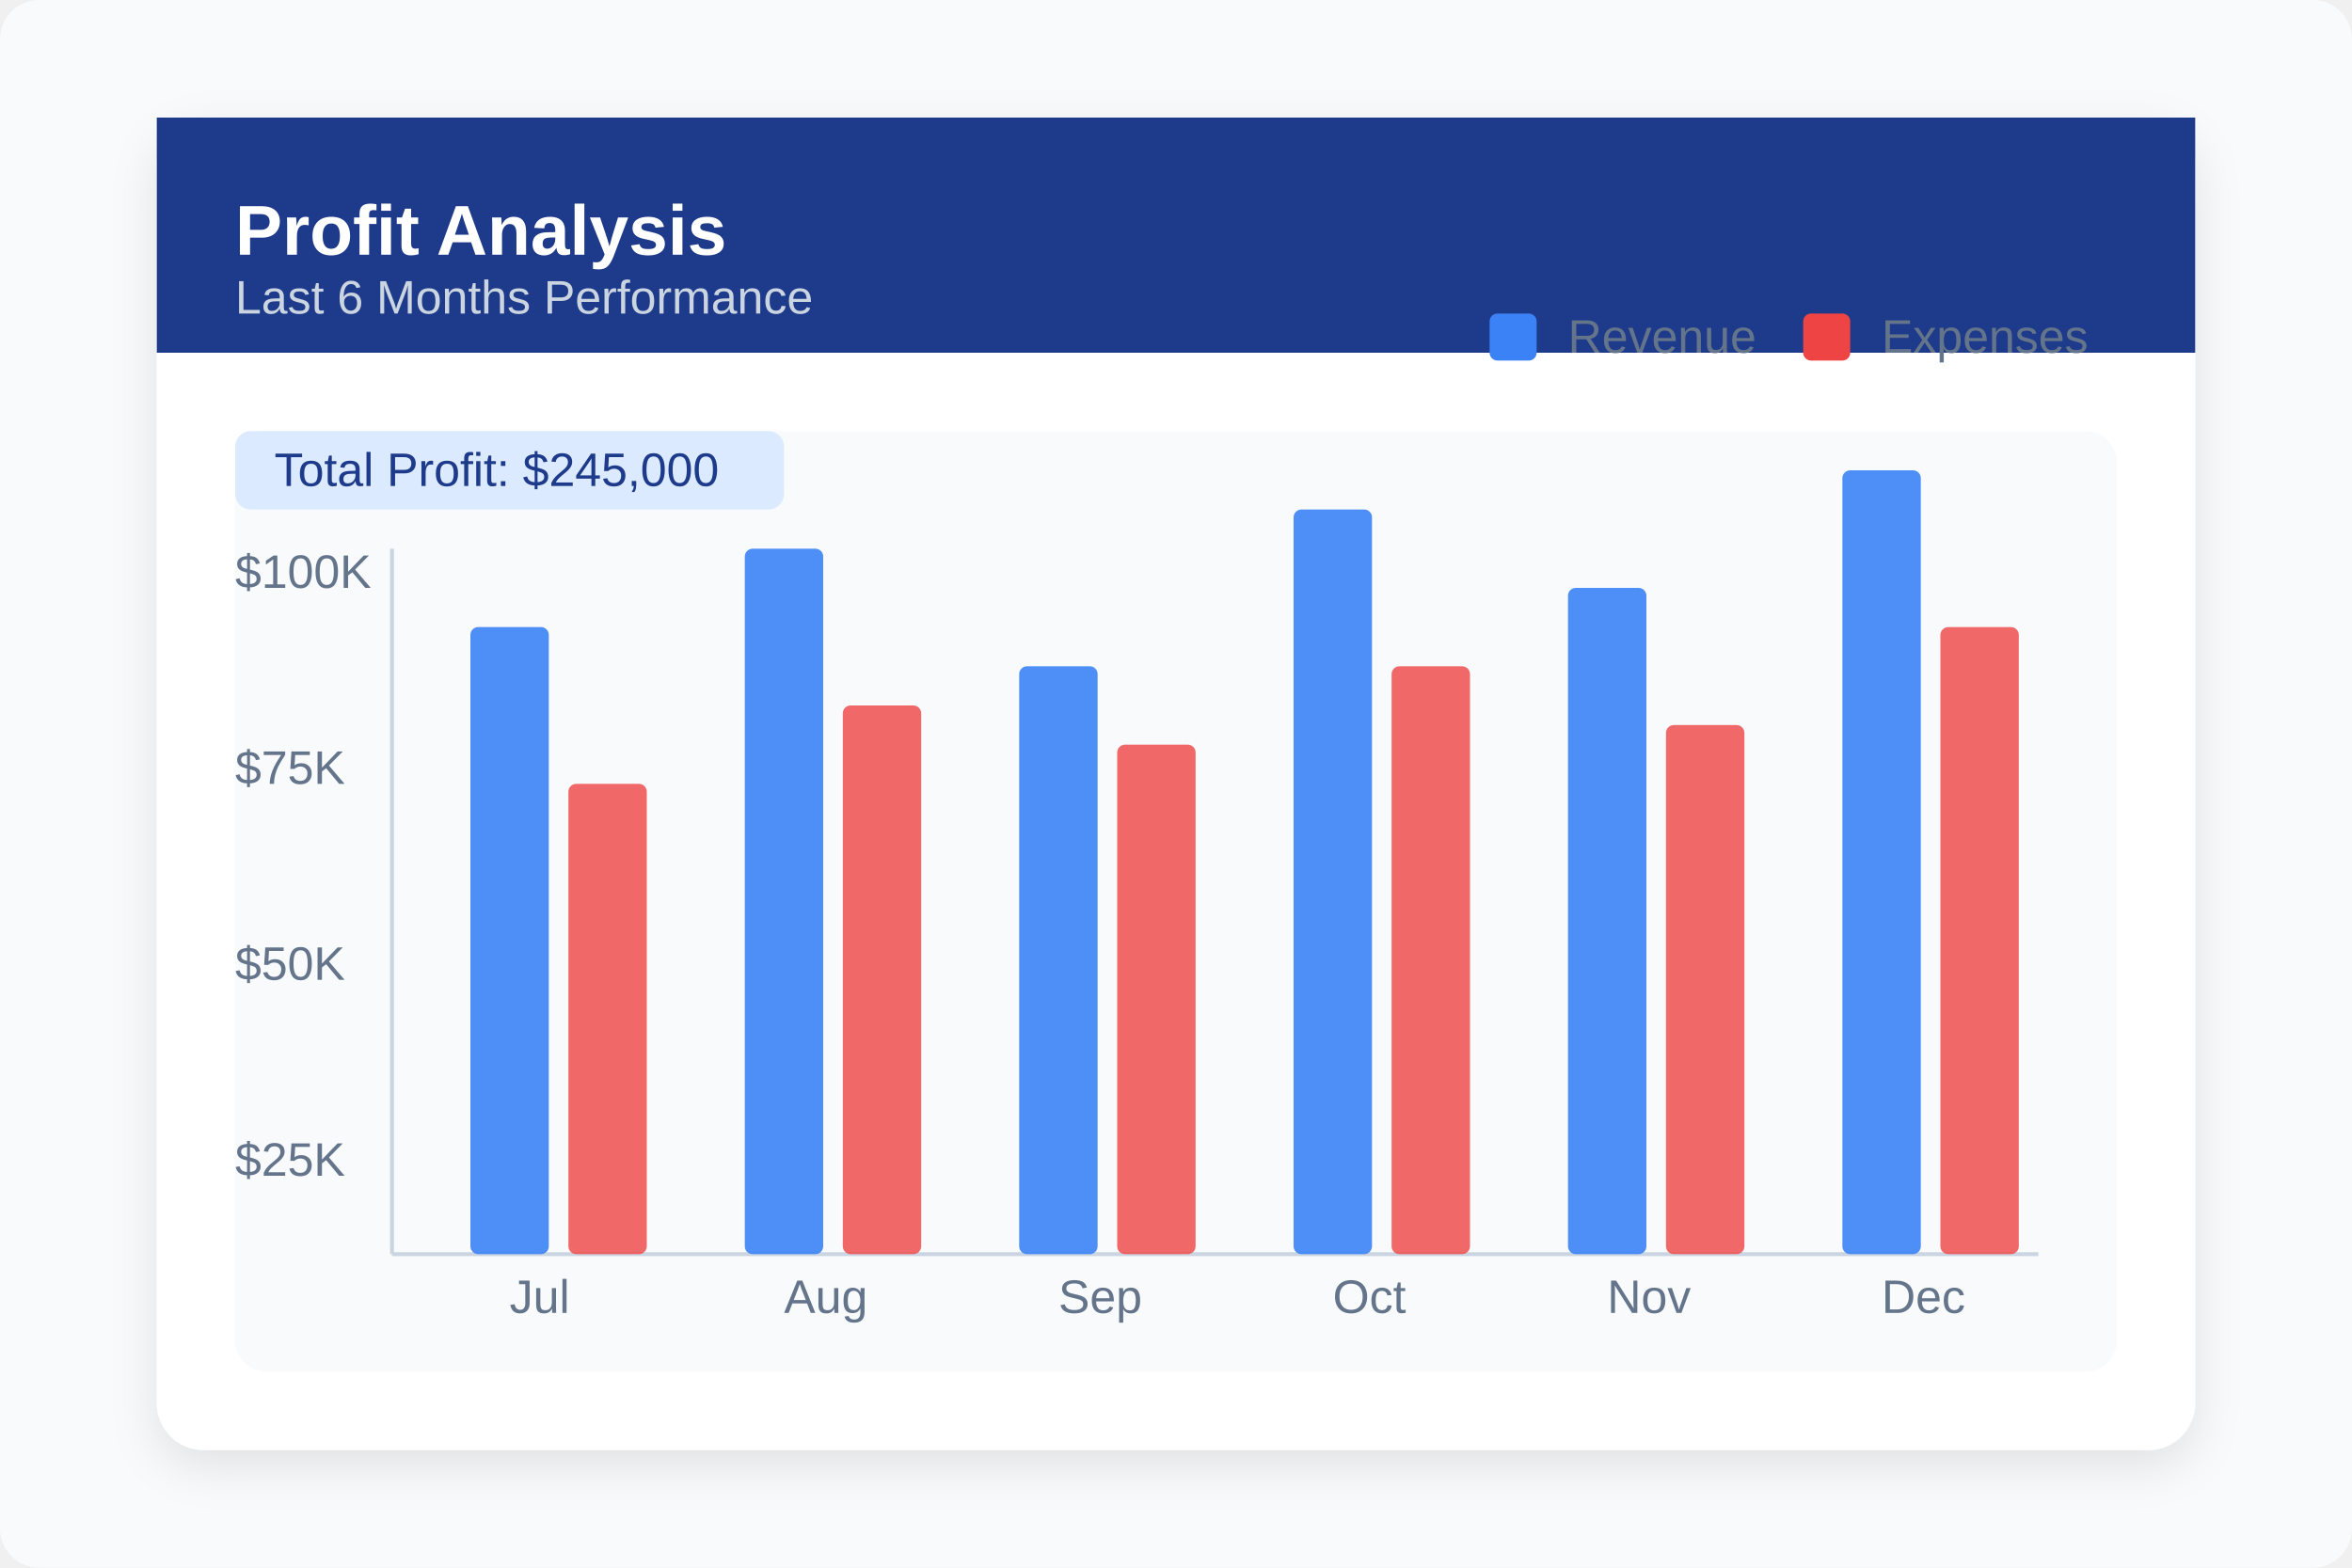
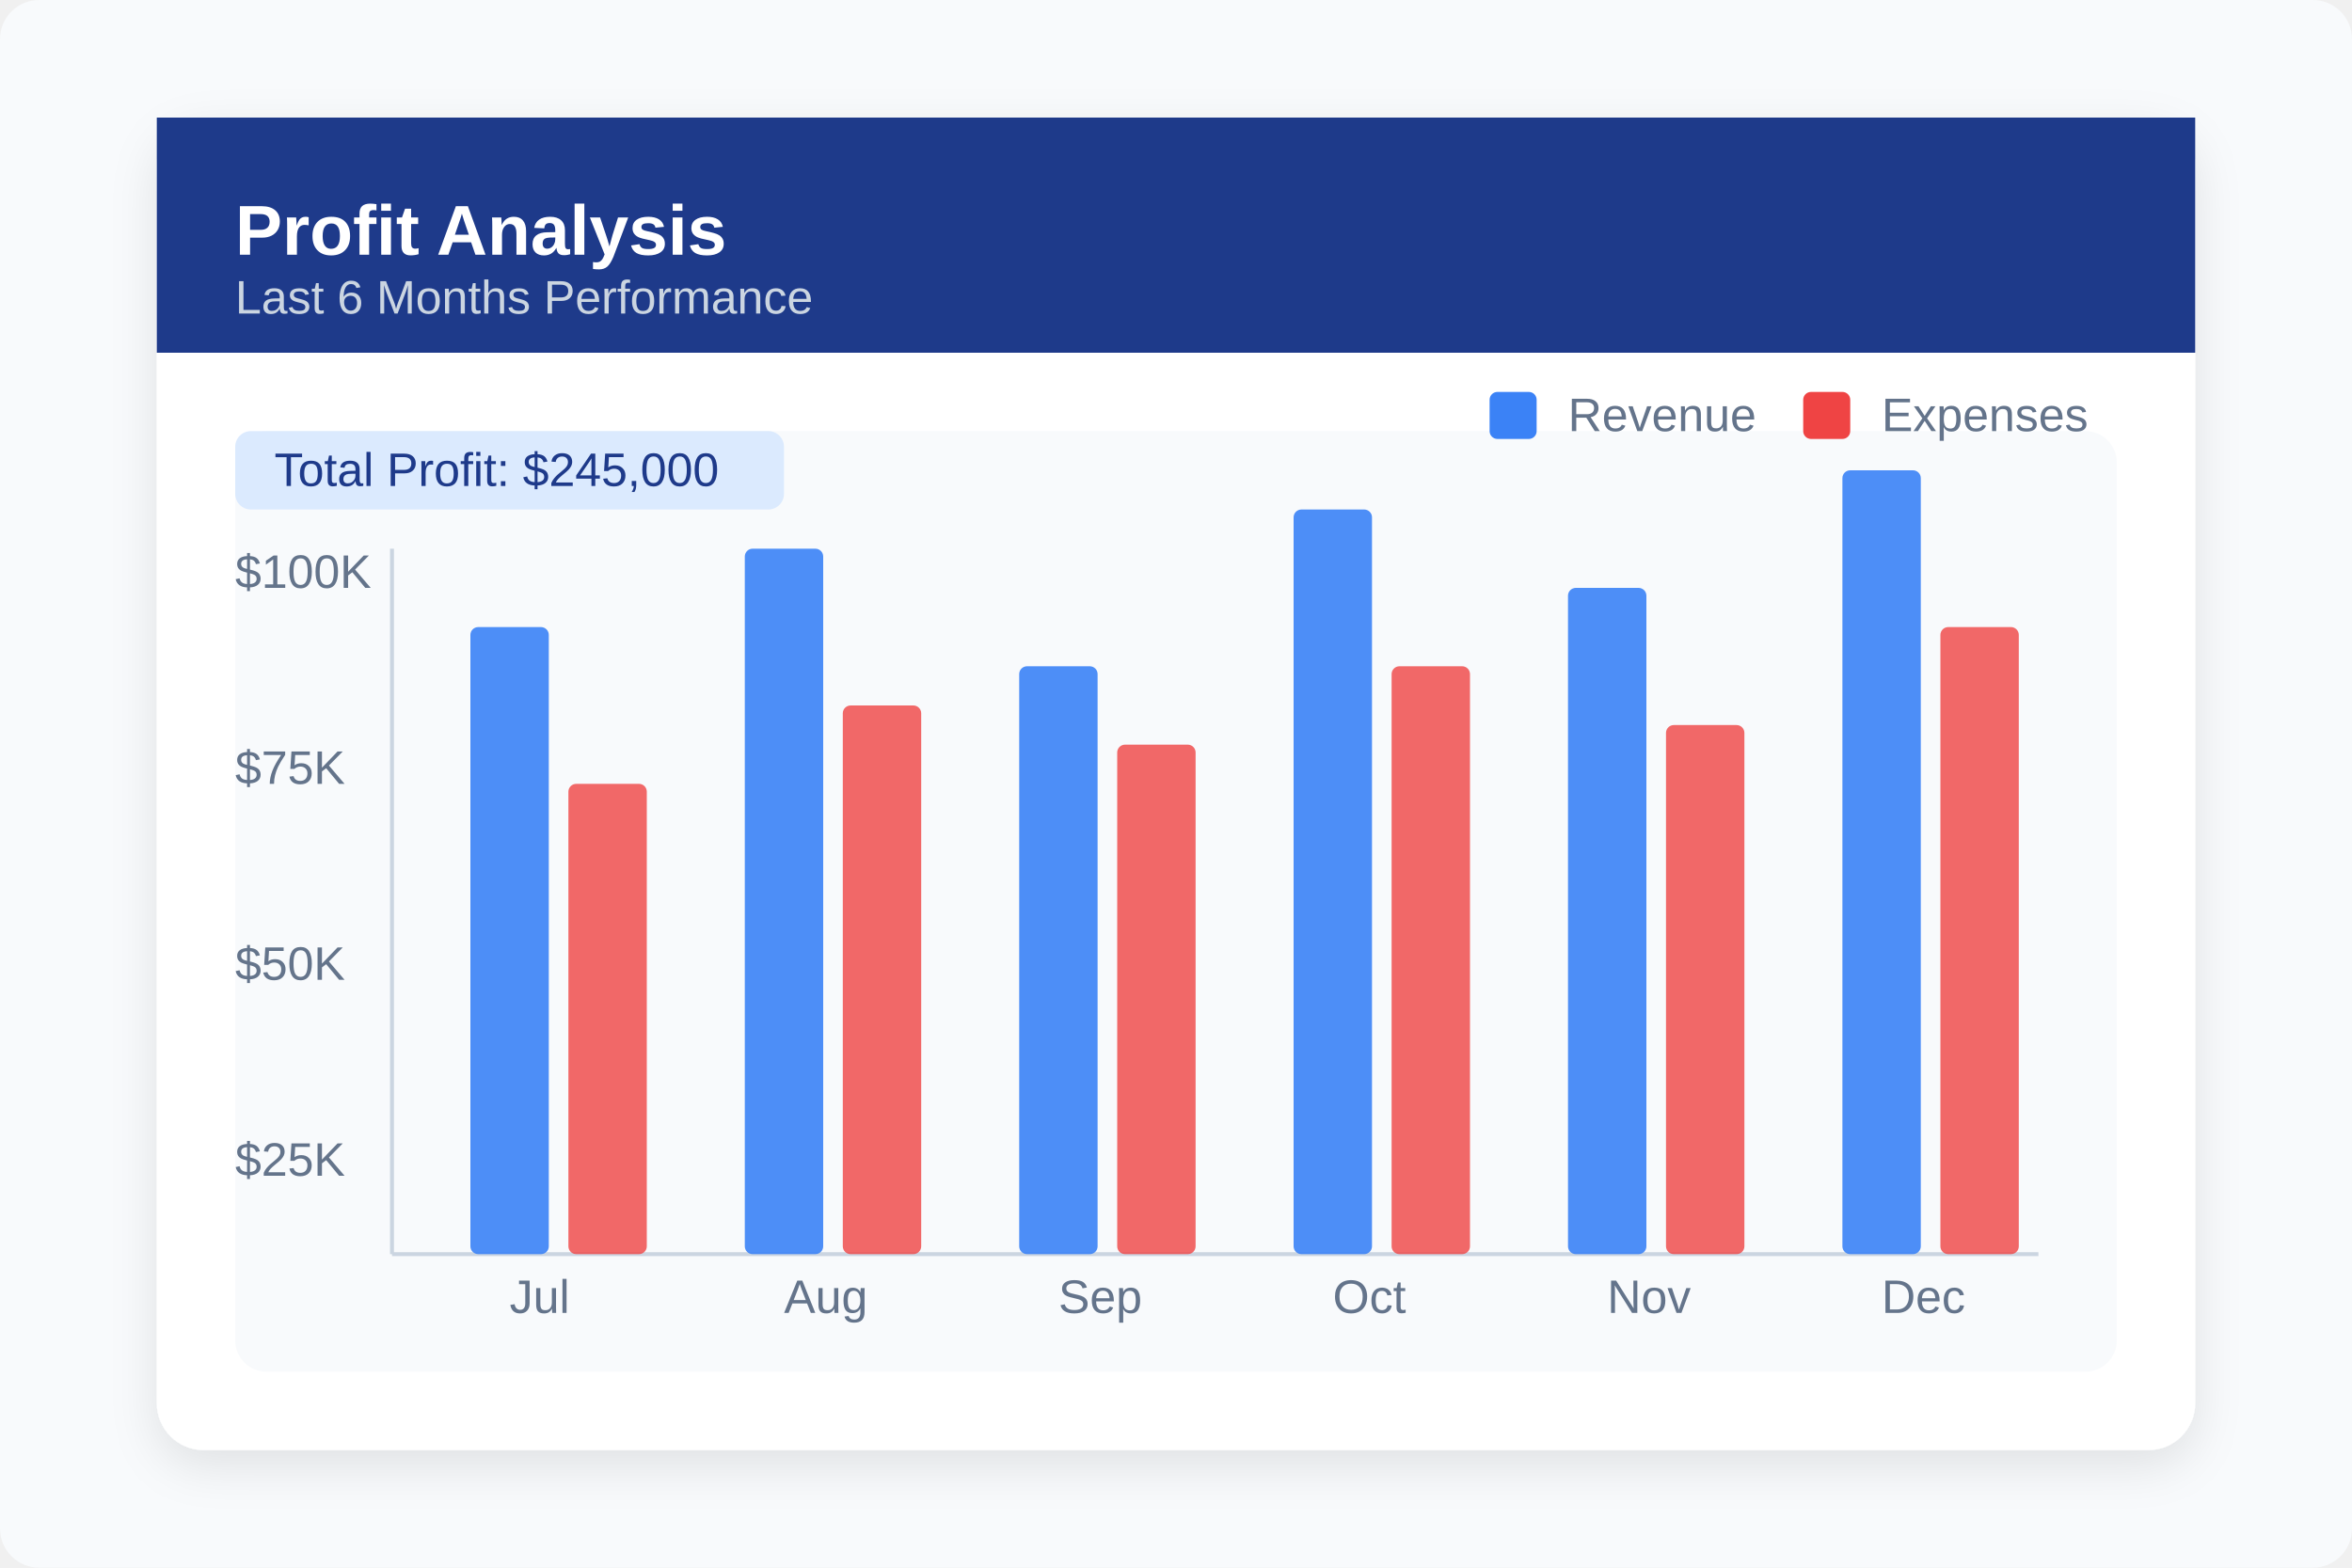
<svg xmlns="http://www.w3.org/2000/svg" viewBox="0 0 600 400">
  <rect width="600" height="400" fill="#f8fafc" rx="10" />
  <rect x="40" y="30" width="520" height="340" fill="white" rx="12" filter="drop-shadow(0 4px 6px rgba(0,0,0,0.1))" />
  <rect x="40" y="30" width="520" height="60" fill="#1e3a8a" rx="12 12 0 0" />
  <text x="60" y="65" font-family="Arial" font-size="18" fill="white" font-weight="bold">Profit Analysis</text>
  <text x="60" y="80" font-family="Arial" font-size="12" fill="#cbd5e1">Last 6 Months Performance</text>
  <rect x="60" y="110" width="480" height="240" fill="#f8fafc" rx="8" />
  <line x1="100" y1="140" x2="100" y2="320" stroke="#cbd5e1" stroke-width="1" />
  <text x="60" y="150" font-family="Arial" font-size="12" fill="#64748b">$100K</text>
  <text x="60" y="200" font-family="Arial" font-size="12" fill="#64748b">$75K</text>
  <text x="60" y="250" font-family="Arial" font-size="12" fill="#64748b">$50K</text>
  <text x="60" y="300" font-family="Arial" font-size="12" fill="#64748b">$25K</text>
  <line x1="100" y1="320" x2="520" y2="320" stroke="#cbd5e1" stroke-width="1" />
  <text x="130" y="335" font-family="Arial" font-size="12" fill="#64748b">Jul</text>
  <text x="200" y="335" font-family="Arial" font-size="12" fill="#64748b">Aug</text>
  <text x="270" y="335" font-family="Arial" font-size="12" fill="#64748b">Sep</text>
  <text x="340" y="335" font-family="Arial" font-size="12" fill="#64748b">Oct</text>
  <text x="410" y="335" font-family="Arial" font-size="12" fill="#64748b">Nov</text>
  <text x="480" y="335" font-family="Arial" font-size="12" fill="#64748b">Dec</text>
  <rect x="120" y="160" width="20" height="160" fill="#3b82f6" rx="2" opacity="0.9" />
  <rect x="190" y="140" width="20" height="180" fill="#3b82f6" rx="2" opacity="0.9" />
  <rect x="260" y="170" width="20" height="150" fill="#3b82f6" rx="2" opacity="0.9" />
  <rect x="330" y="130" width="20" height="190" fill="#3b82f6" rx="2" opacity="0.9" />
  <rect x="400" y="150" width="20" height="170" fill="#3b82f6" rx="2" opacity="0.9" />
  <rect x="470" y="120" width="20" height="200" fill="#3b82f6" rx="2" opacity="0.9" />
  <rect x="145" y="200" width="20" height="120" fill="#ef4444" rx="2" opacity="0.8" />
  <rect x="215" y="180" width="20" height="140" fill="#ef4444" rx="2" opacity="0.8" />
  <rect x="285" y="190" width="20" height="130" fill="#ef4444" rx="2" opacity="0.8" />
  <rect x="355" y="170" width="20" height="150" fill="#ef4444" rx="2" opacity="0.8" />
  <rect x="425" y="185" width="20" height="135" fill="#ef4444" rx="2" opacity="0.8" />
  <rect x="495" y="160" width="20" height="160" fill="#ef4444" rx="2" opacity="0.8" />
-   <rect x="380" y="80" width="12" height="12" fill="#3b82f6" rx="2" />
-   <text x="400" y="90" font-family="Arial" font-size="12" fill="#64748b">Revenue</text>
-   <rect x="460" y="80" width="12" height="12" fill="#ef4444" rx="2" />
-   <text x="480" y="90" font-family="Arial" font-size="12" fill="#64748b">Expenses</text>
+   <rect x="380" y="100" width="12" height="12" fill="#3b82f6" rx="2" />
+   <text x="400" y="110" font-family="Arial" font-size="12" fill="#64748b">Revenue</text>
+   <rect x="460" y="100" width="12" height="12" fill="#ef4444" rx="2" />
+   <text x="480" y="110" font-family="Arial" font-size="12" fill="#64748b">Expenses</text>
  <rect x="60" y="110" width="140" height="20" fill="#dbeafe" rx="4" />
  <text x="70" y="124" font-family="Arial" font-size="12" fill="#1e3a8a">Total Profit: $245,000</text>
</svg>
